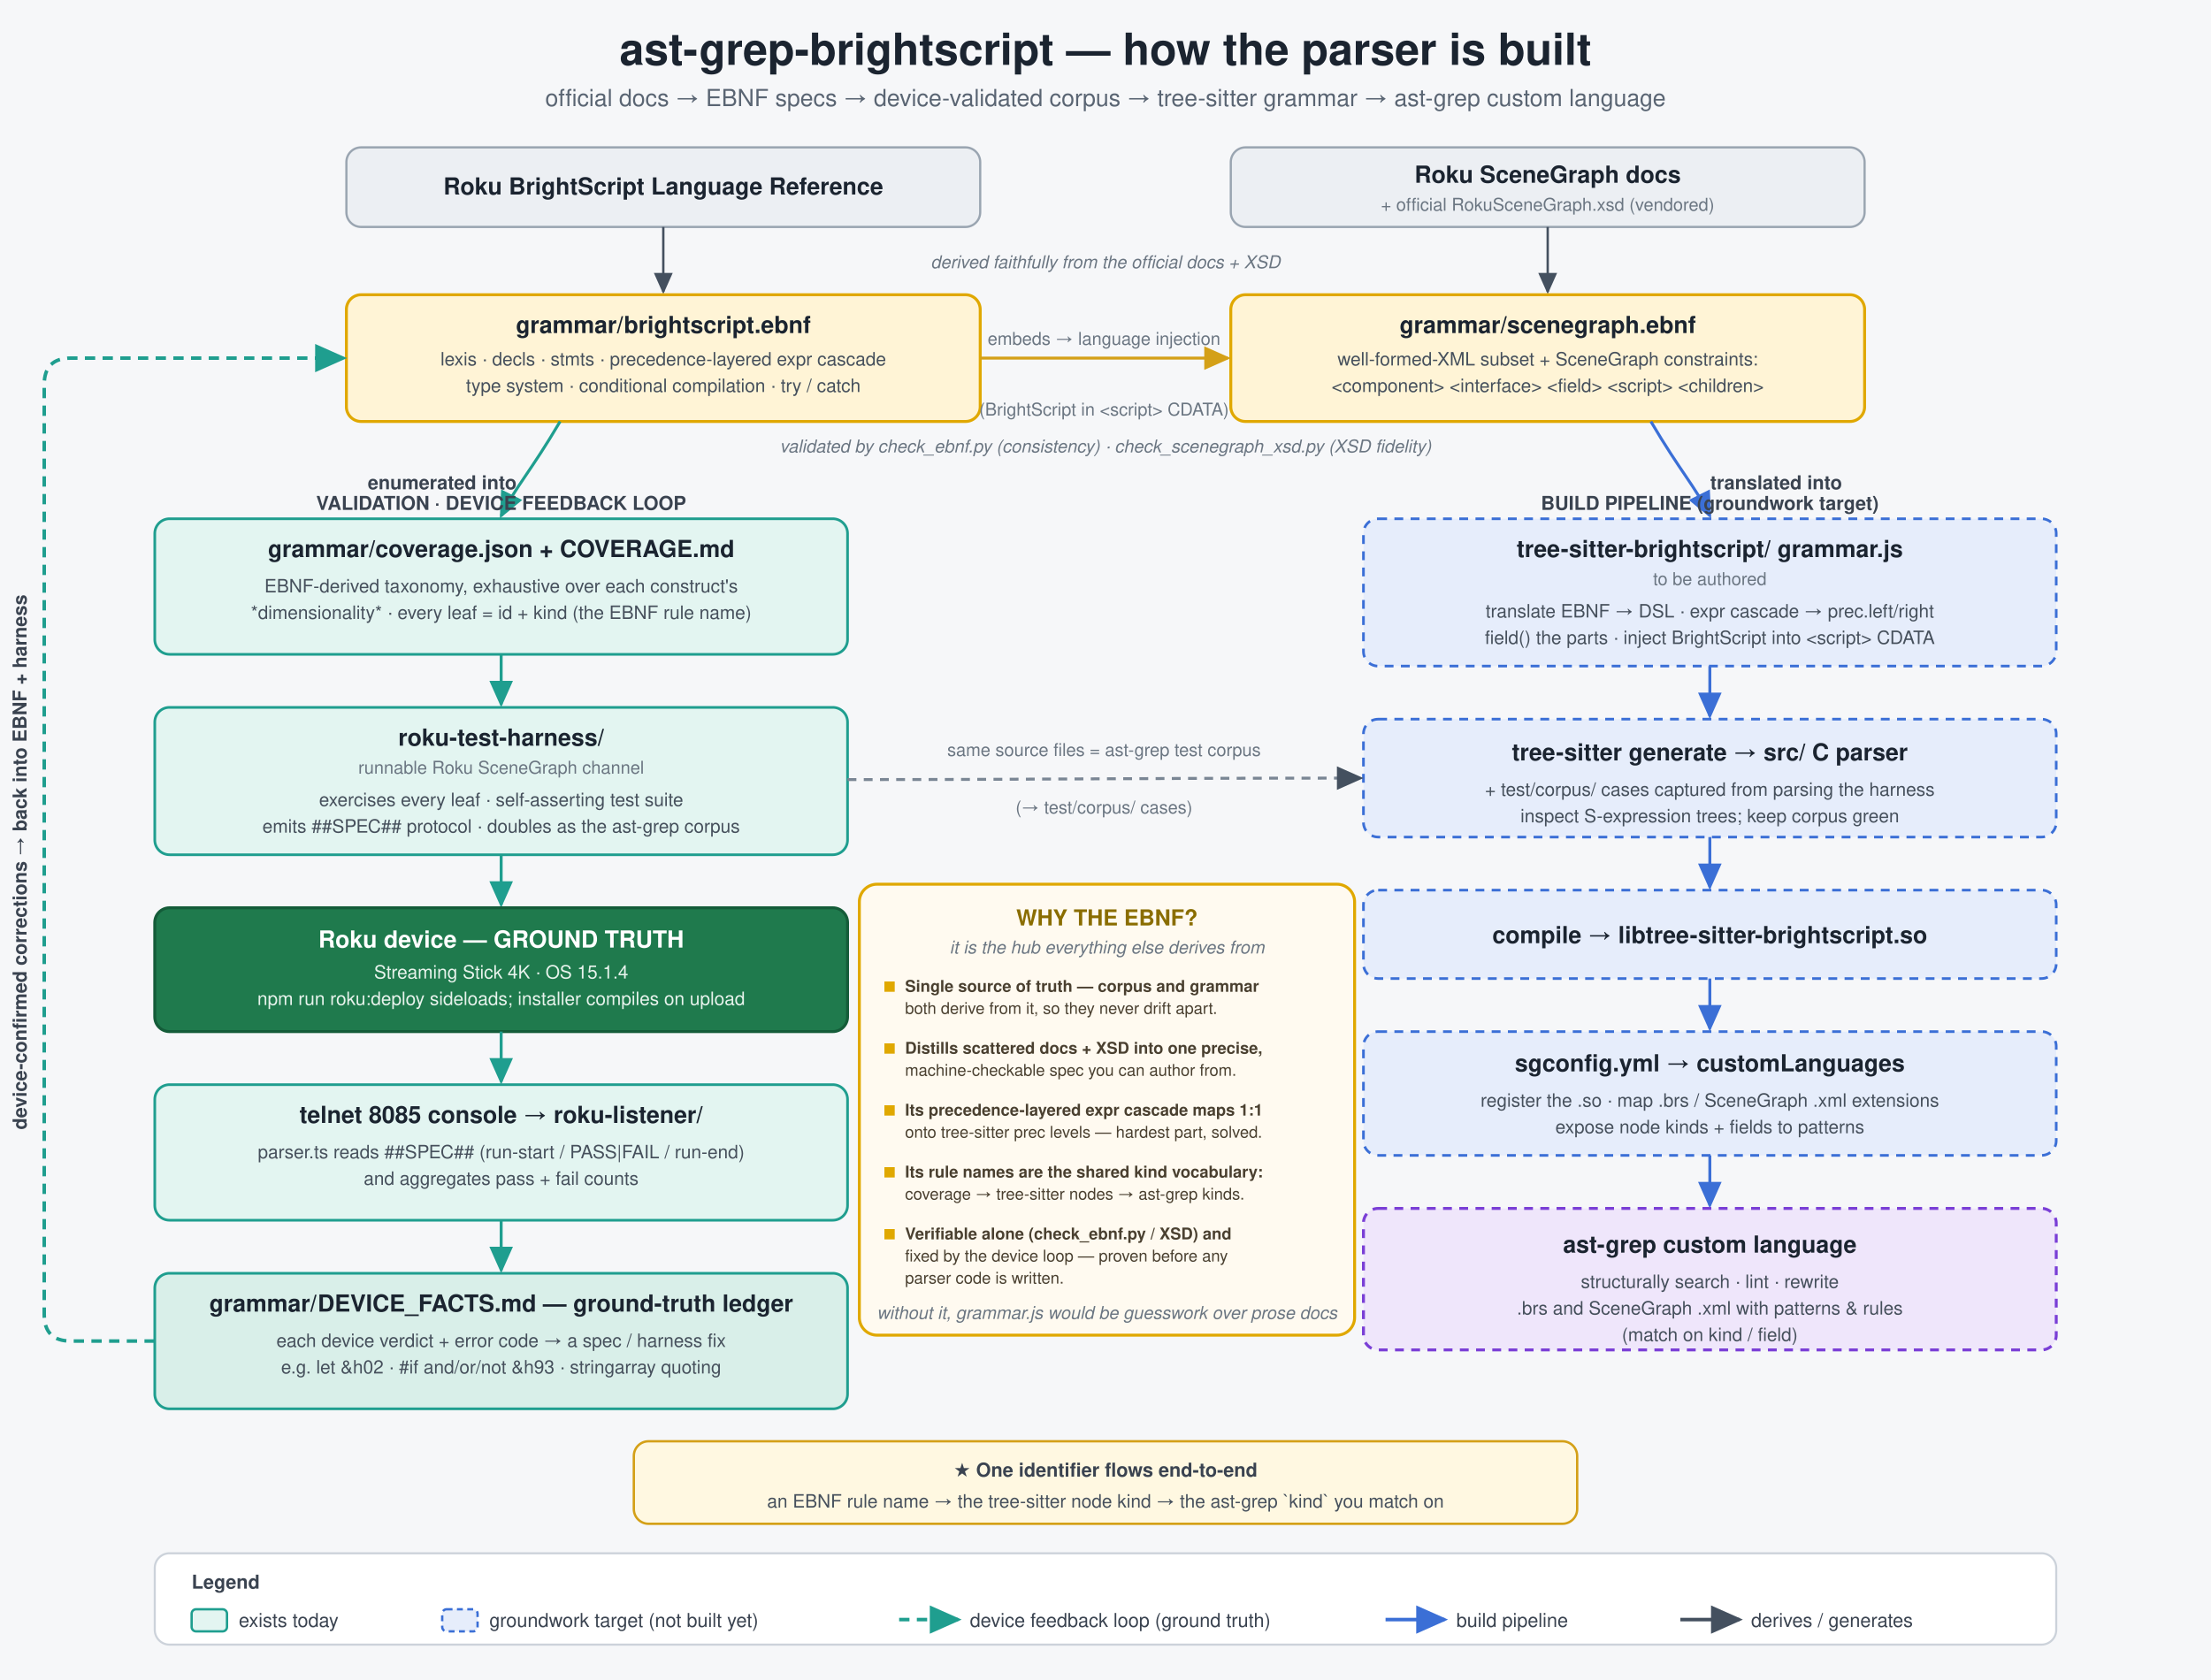
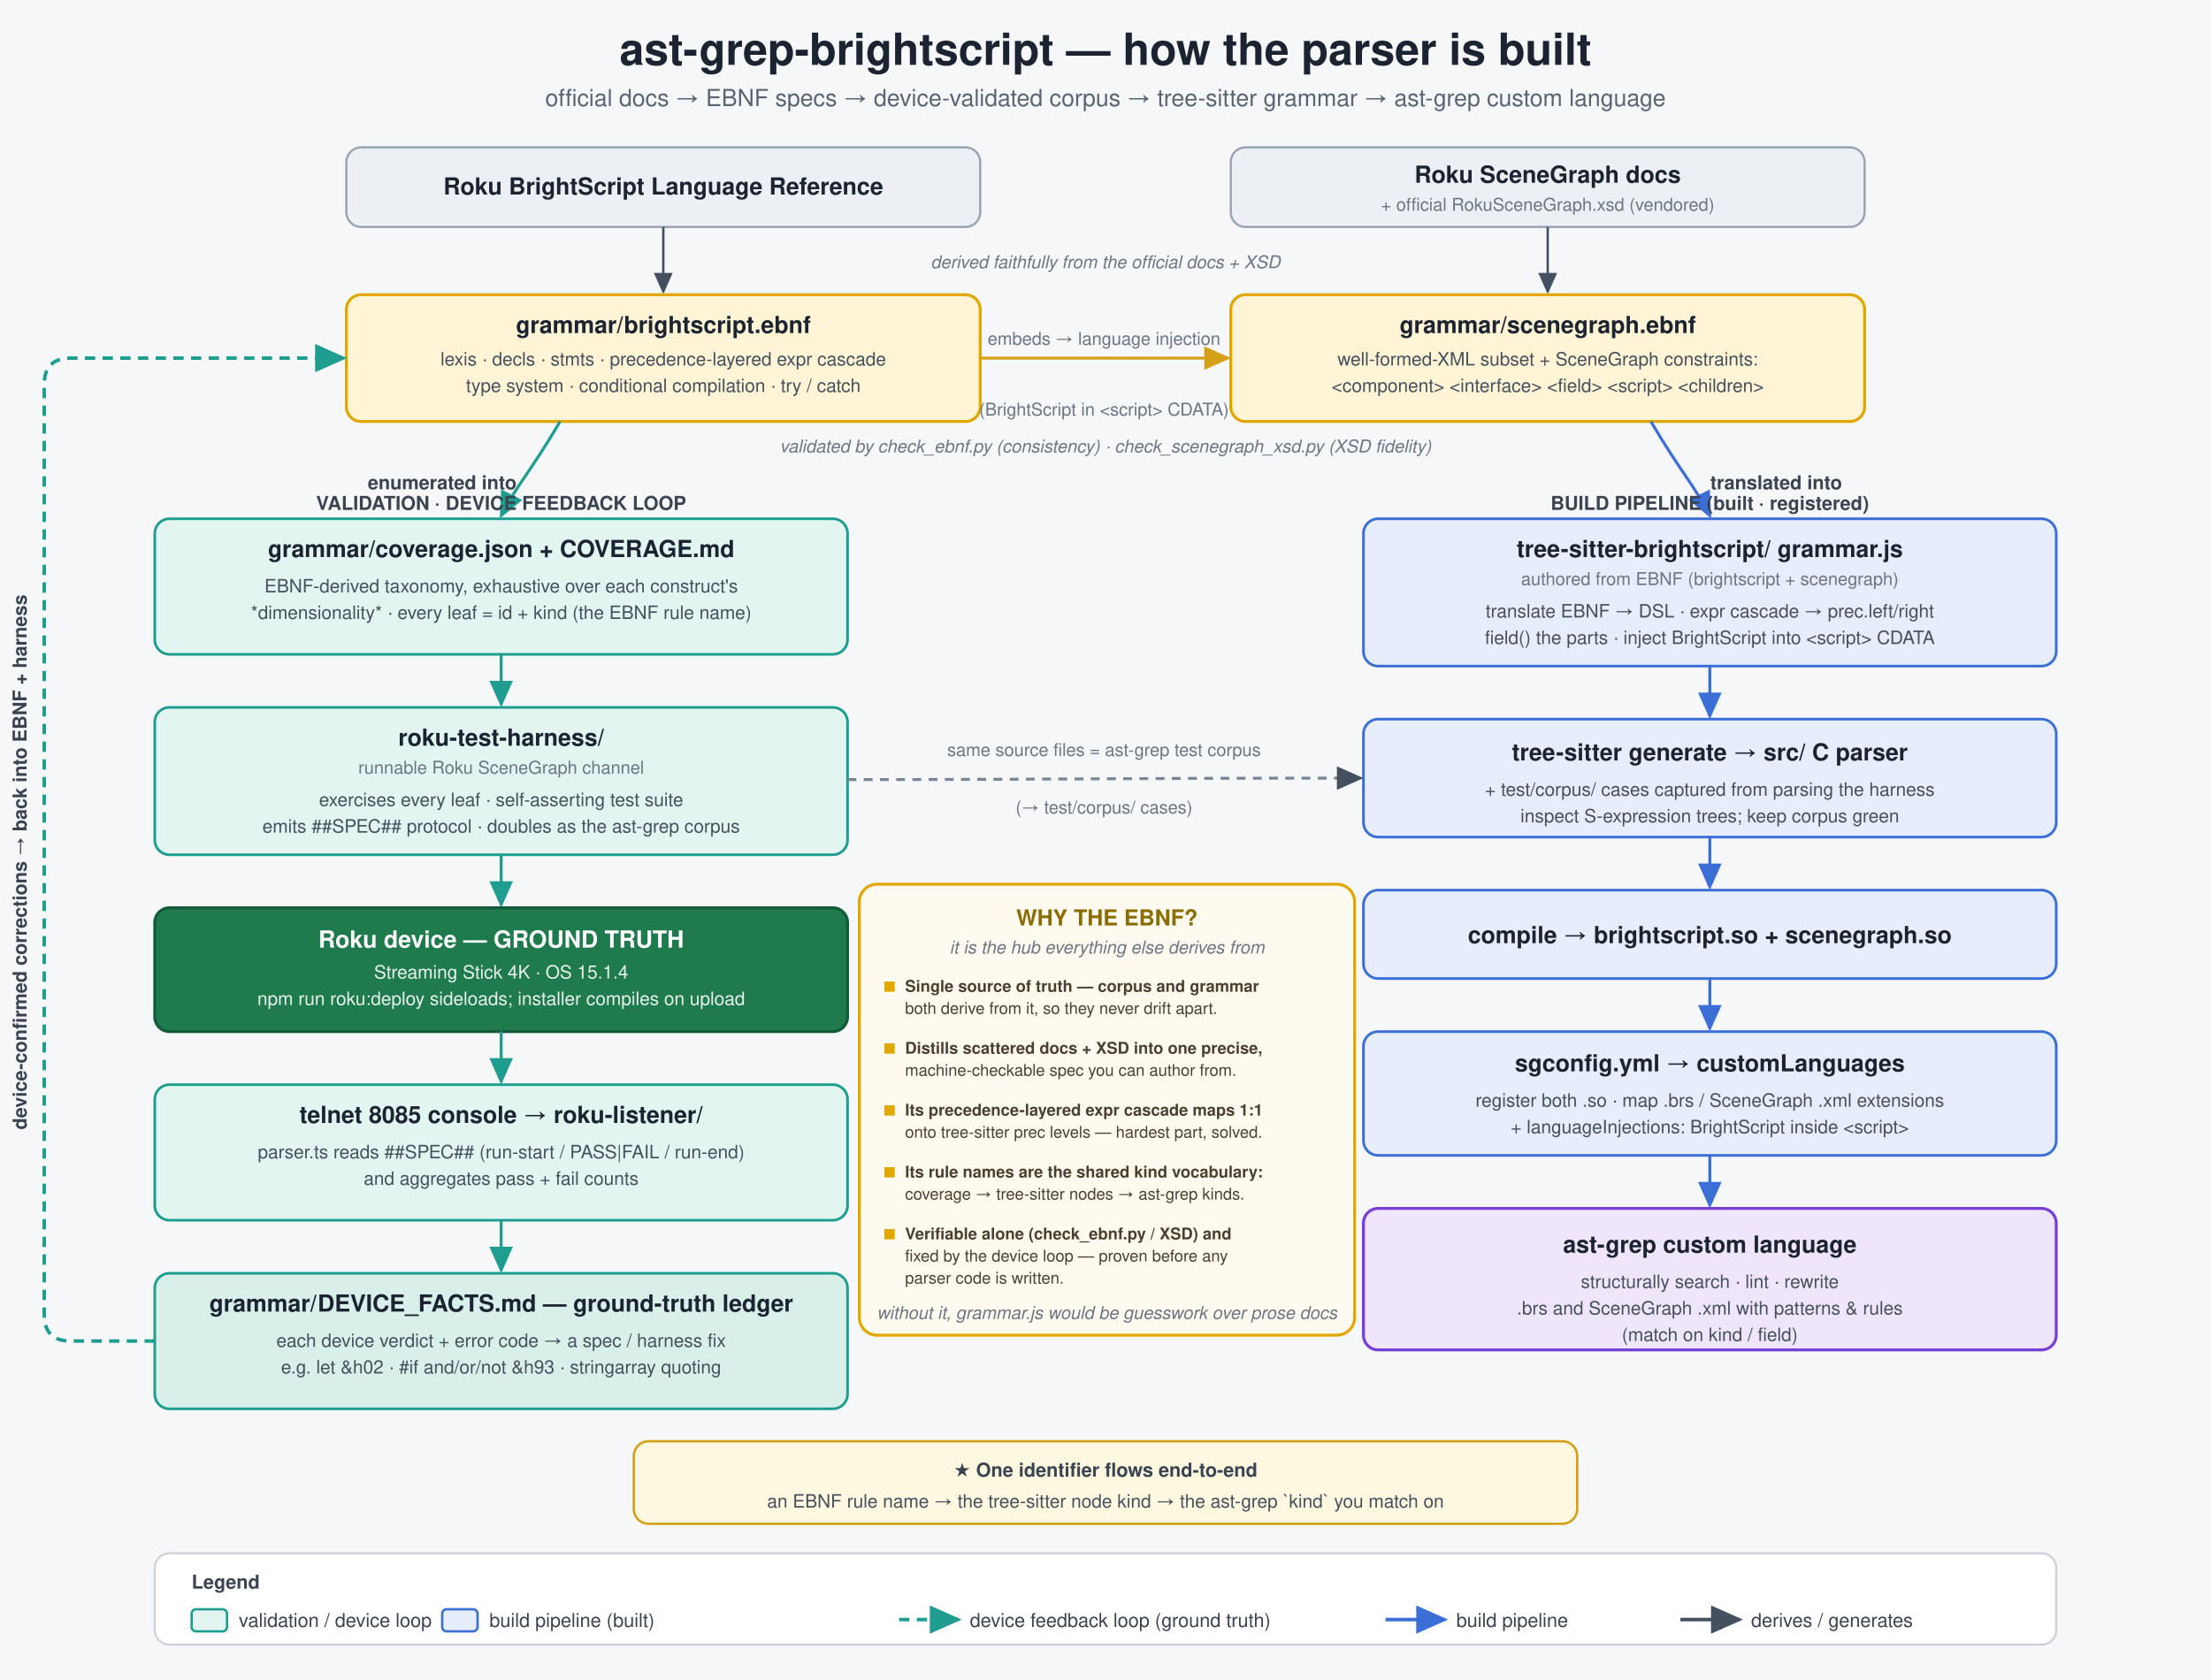
<svg xmlns="http://www.w3.org/2000/svg" viewBox="0 0 1500 1140" font-family="'Segoe UI', Helvetica, Arial, sans-serif">
  <defs>
    <style>
      .title    { font-size: 30px; font-weight: 700; fill: #1b2430; }
      .subtitle { font-size: 16px; fill: #5a6573; }
      .boxTitle { font-size: 16px; font-weight: 700; fill: #1b2430; }
      .boxTitleW{ font-size: 16px; font-weight: 700; fill: #ffffff; }
      .desc     { font-size: 12.5px; fill: #46505c; }
      .descW    { font-size: 12.5px; fill: #e7f3ec; }
      .lbl      { font-size: 13px; font-weight: 600; fill: #3a4350; }
      .small    { font-size: 12px; fill: #6b7682; }
      .ital     { font-size: 12px; fill: #6b7682; font-style: italic; }
      .legend   { font-size: 13px; fill: #3a4350; }
    </style>
    <marker id="aDark" markerWidth="11" markerHeight="11" refX="8" refY="4" orient="auto">
      <path d="M0,0 L9,4 L0,8 z" fill="#44505f" />
    </marker>
    <marker id="aTeal" markerWidth="11" markerHeight="11" refX="8" refY="4" orient="auto">
      <path d="M0,0 L9,4 L0,8 z" fill="#1f9e8f" />
    </marker>
    <marker id="aBlue" markerWidth="11" markerHeight="11" refX="8" refY="4" orient="auto">
      <path d="M0,0 L9,4 L0,8 z" fill="#3b6fd6" />
    </marker>
    <marker id="aGold" markerWidth="11" markerHeight="11" refX="8" refY="4" orient="auto">
      <path d="M0,0 L9,4 L0,8 z" fill="#d4a017" />
    </marker>
  </defs>
  <rect x="0" y="0" width="1500" height="1140" fill="#f6f7f9" />
  <text x="750" y="44" text-anchor="middle" class="title">ast-grep-brightscript — how the parser is built</text>
  <text x="750" y="72" text-anchor="middle" class="subtitle">official docs → EBNF specs → device-validated corpus → tree-sitter grammar → ast-grep custom language</text>
  <g>
    <rect x="235" y="100" width="430" height="54" rx="10" fill="#eceff3" stroke="#9aa5b1" stroke-width="1.5" />
    <text x="450" y="132" text-anchor="middle" class="boxTitle">Roku BrightScript Language Reference</text>
    <rect x="835" y="100" width="430" height="54" rx="10" fill="#eceff3" stroke="#9aa5b1" stroke-width="1.5" />
    <text x="1050" y="124" text-anchor="middle" class="boxTitle">Roku SceneGraph docs</text>
    <text x="1050" y="143" text-anchor="middle" class="small">+ official RokuSceneGraph.xsd (vendored)</text>
  </g>
  <text x="750" y="182" text-anchor="middle" class="ital">derived faithfully from the official docs + XSD</text>
  <line x1="450" y1="154" x2="450" y2="198" stroke="#44505f" stroke-width="1.6" marker-end="url(#aDark)" />
  <line x1="1050" y1="154" x2="1050" y2="198" stroke="#44505f" stroke-width="1.6" marker-end="url(#aDark)" />
  <g>
    <rect x="235" y="200" width="430" height="86" rx="10" fill="#fff4d6" stroke="#e0a800" stroke-width="2" />
    <text x="450" y="226" text-anchor="middle" class="boxTitle">grammar/brightscript.ebnf</text>
    <text x="450" y="248" text-anchor="middle" class="desc">lexis · decls · stmts · precedence-layered expr cascade</text>
    <text x="450" y="266" text-anchor="middle" class="desc">type system · conditional compilation · try / catch</text>
    <rect x="835" y="200" width="430" height="86" rx="10" fill="#fff4d6" stroke="#e0a800" stroke-width="2" />
    <text x="1050" y="226" text-anchor="middle" class="boxTitle">grammar/scenegraph.ebnf</text>
    <text x="1050" y="248" text-anchor="middle" class="desc">well-formed-XML subset + SceneGraph constraints:</text>
    <text x="1050" y="266" text-anchor="middle" class="desc">&lt;component&gt; &lt;interface&gt; &lt;field&gt; &lt;script&gt; &lt;children&gt;</text>
  </g>
  <line x1="665" y1="243" x2="833" y2="243" stroke="#d4a017" stroke-width="2" marker-end="url(#aGold)" />
  <text x="749" y="234" text-anchor="middle" class="small">embeds → language injection</text>
  <text x="749" y="282" text-anchor="middle" class="small">(BrightScript in &lt;script&gt; CDATA)</text>
  <text x="750" y="307" text-anchor="middle" class="ital">validated by check_ebnf.py (consistency) · check_scenegraph_xsd.py (XSD fidelity)</text>
  <path d="M380,286 C360,320 350,330 340,350" fill="none" stroke="#1f9e8f" stroke-width="2" marker-end="url(#aTeal)" />
  <text x="300" y="332" text-anchor="middle" class="lbl">enumerated into</text>
  <path d="M1120,286 C1140,320 1150,330 1160,350" fill="none" stroke="#3b6fd6" stroke-width="2" marker-end="url(#aBlue)" />
  <text x="1205" y="332" text-anchor="middle" class="lbl">translated into</text>
  <text x="340" y="346" text-anchor="middle" class="lbl" fill="#1f9e8f">VALIDATION · DEVICE FEEDBACK LOOP</text>
-   <text x="1160" y="346" text-anchor="middle" class="lbl" fill="#3b6fd6">BUILD PIPELINE (groundwork target)</text>
+   <text x="1160" y="346" text-anchor="middle" class="lbl" fill="#3b6fd6">BUILD PIPELINE (built · registered)</text>
  <g>
    <rect x="105" y="352" width="470" height="92" rx="10" fill="#e3f5f1" stroke="#1f9e8f" stroke-width="1.8" />
    <text x="340" y="378" text-anchor="middle" class="boxTitle">grammar/coverage.json + COVERAGE.md</text>
    <text x="340" y="402" text-anchor="middle" class="desc">EBNF-derived taxonomy, exhaustive over each construct's</text>
    <text x="340" y="420" text-anchor="middle" class="desc">*dimensionality* · every leaf = id + kind (the EBNF rule name)</text>
  </g>
  <line x1="340" y1="444" x2="340" y2="478" stroke="#1f9e8f" stroke-width="2" marker-end="url(#aTeal)" />
  <g>
    <rect x="105" y="480" width="470" height="100" rx="10" fill="#e3f5f1" stroke="#1f9e8f" stroke-width="1.8" />
    <text x="340" y="506" text-anchor="middle" class="boxTitle">roku-test-harness/</text>
    <text x="340" y="525" text-anchor="middle" class="small">runnable Roku SceneGraph channel</text>
    <text x="340" y="547" text-anchor="middle" class="desc">exercises every leaf · self-asserting test suite</text>
    <text x="340" y="565" text-anchor="middle" class="desc">emits ##SPEC## protocol · doubles as the ast-grep corpus</text>
  </g>
  <line x1="340" y1="580" x2="340" y2="614" stroke="#1f9e8f" stroke-width="2" marker-end="url(#aTeal)" />
  <g>
    <rect x="105" y="616" width="470" height="84" rx="10" fill="#1f7a4d" stroke="#145c39" stroke-width="2" />
    <text x="340" y="643" text-anchor="middle" class="boxTitleW">Roku device — GROUND TRUTH</text>
    <text x="340" y="664" text-anchor="middle" class="descW">Streaming Stick 4K · OS 15.1.4</text>
    <text x="340" y="682" text-anchor="middle" class="descW">npm run roku:deploy sideloads; installer compiles on upload</text>
  </g>
  <line x1="340" y1="700" x2="340" y2="734" stroke="#1f9e8f" stroke-width="2" marker-end="url(#aTeal)" />
  <g>
    <rect x="105" y="736" width="470" height="92" rx="10" fill="#e3f5f1" stroke="#1f9e8f" stroke-width="1.8" />
    <text x="340" y="762" text-anchor="middle" class="boxTitle">telnet 8085 console → roku-listener/</text>
    <text x="340" y="786" text-anchor="middle" class="desc">parser.ts reads ##SPEC## (run-start / PASS|FAIL / run-end)</text>
    <text x="340" y="804" text-anchor="middle" class="desc">and aggregates pass + fail counts</text>
  </g>
  <line x1="340" y1="828" x2="340" y2="862" stroke="#1f9e8f" stroke-width="2" marker-end="url(#aTeal)" />
  <g>
    <rect x="105" y="864" width="470" height="92" rx="10" fill="#d9efe9" stroke="#1f9e8f" stroke-width="1.8" />
    <text x="340" y="890" text-anchor="middle" class="boxTitle">grammar/DEVICE_FACTS.md — ground-truth ledger</text>
    <text x="340" y="914" text-anchor="middle" class="desc">each device verdict + error code → a spec / harness fix</text>
    <text x="340" y="932" text-anchor="middle" class="desc">e.g. let &amp;h02 · #if and/or/not &amp;h93 · stringarray quoting</text>
  </g>
  <path d="M105,910 L48,910 Q30,910 30,892 L30,261 Q30,243 48,243 L233,243" fill="none" stroke="#1f9e8f" stroke-width="2.4" stroke-dasharray="7,5" marker-end="url(#aTeal)" />
  <text x="18" y="585" text-anchor="middle" class="lbl" fill="#1f9e8f" transform="rotate(-90 18 585)">device-confirmed corrections → back into EBNF + harness</text>
  <g>
-     <rect x="925" y="352" width="470" height="100" rx="10" fill="#e6edfb" stroke="#3b6fd6" stroke-width="1.8" stroke-dasharray="6,5" />
+     <rect x="925" y="352" width="470" height="100" rx="10" fill="#e6edfb" stroke="#3b6fd6" stroke-width="1.8" />
    <text x="1160" y="378" text-anchor="middle" class="boxTitle">tree-sitter-brightscript/ grammar.js</text>
-     <text x="1160" y="397" text-anchor="middle" class="small">to be authored</text>
+     <text x="1160" y="397" text-anchor="middle" class="small">authored from EBNF (brightscript + scenegraph)</text>
    <text x="1160" y="419" text-anchor="middle" class="desc">translate EBNF → DSL · expr cascade → prec.left/right</text>
    <text x="1160" y="437" text-anchor="middle" class="desc">field() the parts · inject BrightScript into &lt;script&gt; CDATA</text>
  </g>
  <line x1="1160" y1="452" x2="1160" y2="486" stroke="#3b6fd6" stroke-width="2" marker-end="url(#aBlue)" />
  <g>
-     <rect x="925" y="488" width="470" height="80" rx="10" fill="#e6edfb" stroke="#3b6fd6" stroke-width="1.8" stroke-dasharray="6,5" />
+     <rect x="925" y="488" width="470" height="80" rx="10" fill="#e6edfb" stroke="#3b6fd6" stroke-width="1.8" />
    <text x="1160" y="516" text-anchor="middle" class="boxTitle">tree-sitter generate → src/ C parser</text>
    <text x="1160" y="540" text-anchor="middle" class="desc">+ test/corpus/ cases captured from parsing the harness</text>
    <text x="1160" y="558" text-anchor="middle" class="desc">inspect S-expression trees; keep corpus green</text>
  </g>
  <line x1="1160" y1="568" x2="1160" y2="602" stroke="#3b6fd6" stroke-width="2" marker-end="url(#aBlue)" />
  <g>
-     <rect x="925" y="604" width="470" height="60" rx="10" fill="#e6edfb" stroke="#3b6fd6" stroke-width="1.8" stroke-dasharray="6,5" />
-     <text x="1160" y="640" text-anchor="middle" class="boxTitle">compile → libtree-sitter-brightscript.so</text>
+     <rect x="925" y="604" width="470" height="60" rx="10" fill="#e6edfb" stroke="#3b6fd6" stroke-width="1.8" />
+     <text x="1160" y="640" text-anchor="middle" class="boxTitle">compile → brightscript.so + scenegraph.so</text>
  </g>
  <line x1="1160" y1="664" x2="1160" y2="698" stroke="#3b6fd6" stroke-width="2" marker-end="url(#aBlue)" />
  <g>
-     <rect x="925" y="700" width="470" height="84" rx="10" fill="#e6edfb" stroke="#3b6fd6" stroke-width="1.8" stroke-dasharray="6,5" />
+     <rect x="925" y="700" width="470" height="84" rx="10" fill="#e6edfb" stroke="#3b6fd6" stroke-width="1.8" />
    <text x="1160" y="727" text-anchor="middle" class="boxTitle">sgconfig.yml → customLanguages</text>
-     <text x="1160" y="751" text-anchor="middle" class="desc">register the .so · map .brs / SceneGraph .xml extensions</text>
-     <text x="1160" y="769" text-anchor="middle" class="desc">expose node kinds + fields to patterns</text>
+     <text x="1160" y="751" text-anchor="middle" class="desc">register both .so · map .brs / SceneGraph .xml extensions</text>
+     <text x="1160" y="769" text-anchor="middle" class="desc">+ languageInjections: BrightScript inside &lt;script&gt;</text>
  </g>
  <line x1="1160" y1="784" x2="1160" y2="818" stroke="#3b6fd6" stroke-width="2" marker-end="url(#aBlue)" />
  <g>
-     <rect x="925" y="820" width="470" height="96" rx="10" fill="#efe6fb" stroke="#7a3fd6" stroke-width="2" stroke-dasharray="6,5" />
+     <rect x="925" y="820" width="470" height="96" rx="10" fill="#efe6fb" stroke="#7a3fd6" stroke-width="2" />
    <text x="1160" y="850" text-anchor="middle" class="boxTitle">ast-grep custom language</text>
    <text x="1160" y="874" text-anchor="middle" class="desc">structurally search · lint · rewrite</text>
    <text x="1160" y="892" text-anchor="middle" class="desc">.brs and SceneGraph .xml with patterns &amp; rules</text>
    <text x="1160" y="910" text-anchor="middle" class="desc">(match on kind / field)</text>
  </g>
  <path d="M575,529 C720,529 760,528 923,528" fill="none" stroke="#7a8694" stroke-width="2" stroke-dasharray="6,5" marker-end="url(#aDark)" />
  <text x="749" y="513" text-anchor="middle" class="small">same source files = ast-grep test corpus</text>
  <text x="749" y="552" text-anchor="middle" class="small">(→ test/corpus/ cases)</text>
  <rect x="583" y="600" width="336" height="306" rx="12" fill="#fffaf0" stroke="#e0a800" stroke-width="2" />
  <text x="751" y="628" text-anchor="middle" font-size="15" font-weight="700" fill="#8a6d00">WHY THE EBNF?</text>
  <text x="751" y="647" text-anchor="middle" class="ital">it is the hub everything else derives from</text>
  <rect x="600" y="666" width="7" height="7" fill="#e0a800" />
  <text x="614" y="673" font-size="11" fill="#4a4030" font-weight="600">Single source of truth — corpus and grammar</text>
  <text x="614" y="688" font-size="11" fill="#4a4030">both derive from it, so they never drift apart.</text>
  <rect x="600" y="708" width="7" height="7" fill="#e0a800" />
  <text x="614" y="715" font-size="11" fill="#4a4030" font-weight="600">Distills scattered docs + XSD into one precise,</text>
  <text x="614" y="730" font-size="11" fill="#4a4030">machine-checkable spec you can author from.</text>
  <rect x="600" y="750" width="7" height="7" fill="#e0a800" />
  <text x="614" y="757" font-size="11" fill="#4a4030" font-weight="600">Its precedence-layered expr cascade maps 1:1</text>
  <text x="614" y="772" font-size="11" fill="#4a4030">onto tree-sitter prec levels — hardest part, solved.</text>
  <rect x="600" y="792" width="7" height="7" fill="#e0a800" />
  <text x="614" y="799" font-size="11" fill="#4a4030" font-weight="600">Its rule names are the shared kind vocabulary:</text>
  <text x="614" y="814" font-size="11" fill="#4a4030">coverage → tree-sitter nodes → ast-grep kinds.</text>
  <rect x="600" y="834" width="7" height="7" fill="#e0a800" />
  <text x="614" y="841" font-size="11" fill="#4a4030" font-weight="600">Verifiable alone (check_ebnf.py / XSD) and</text>
  <text x="614" y="856" font-size="11" fill="#4a4030">fixed by the device loop — proven before any</text>
  <text x="614" y="871" font-size="11" fill="#4a4030">parser code is written.</text>
  <text x="751" y="895" text-anchor="middle" class="ital">without it, grammar.js would be guesswork over prose docs</text>
  <rect x="430" y="978" width="640" height="56" rx="10" fill="#fff8e1" stroke="#d4a017" stroke-width="1.6" />
  <text x="750" y="1002" text-anchor="middle" class="lbl">★ One identifier flows end-to-end</text>
  <text x="750" y="1023" text-anchor="middle" class="desc">an EBNF rule name → the tree-sitter node kind → the ast-grep `kind` you match on</text>
  <rect x="105" y="1054" width="1290" height="62" rx="10" fill="#ffffff" stroke="#ccd2da" stroke-width="1.4" />
  <text x="130" y="1078" class="lbl">Legend</text>
  <rect x="130" y="1092" width="24" height="15" rx="3" fill="#e3f5f1" stroke="#1f9e8f" stroke-width="1.6" />
-   <text x="162" y="1104" class="legend">exists today</text>
-   <rect x="300" y="1092" width="24" height="15" rx="3" fill="#e6edfb" stroke="#3b6fd6" stroke-width="1.6" stroke-dasharray="4,3" />
-   <text x="332" y="1104" class="legend">groundwork target (not built yet)</text>
+   <text x="162" y="1104" class="legend">validation / device loop</text>
+   <rect x="300" y="1092" width="24" height="15" rx="3" fill="#e6edfb" stroke="#3b6fd6" stroke-width="1.6" />
+   <text x="332" y="1104" class="legend">build pipeline (built)</text>
  <line x1="610" y1="1099" x2="650" y2="1099" stroke="#1f9e8f" stroke-width="2.4" stroke-dasharray="7,5" marker-end="url(#aTeal)" />
  <text x="658" y="1104" class="legend">device feedback loop (ground truth)</text>
  <line x1="940" y1="1099" x2="980" y2="1099" stroke="#3b6fd6" stroke-width="2.4" marker-end="url(#aBlue)" />
  <text x="988" y="1104" class="legend">build pipeline</text>
  <line x1="1140" y1="1099" x2="1180" y2="1099" stroke="#44505f" stroke-width="2.4" marker-end="url(#aDark)" />
  <text x="1188" y="1104" class="legend">derives / generates</text>
</svg>
